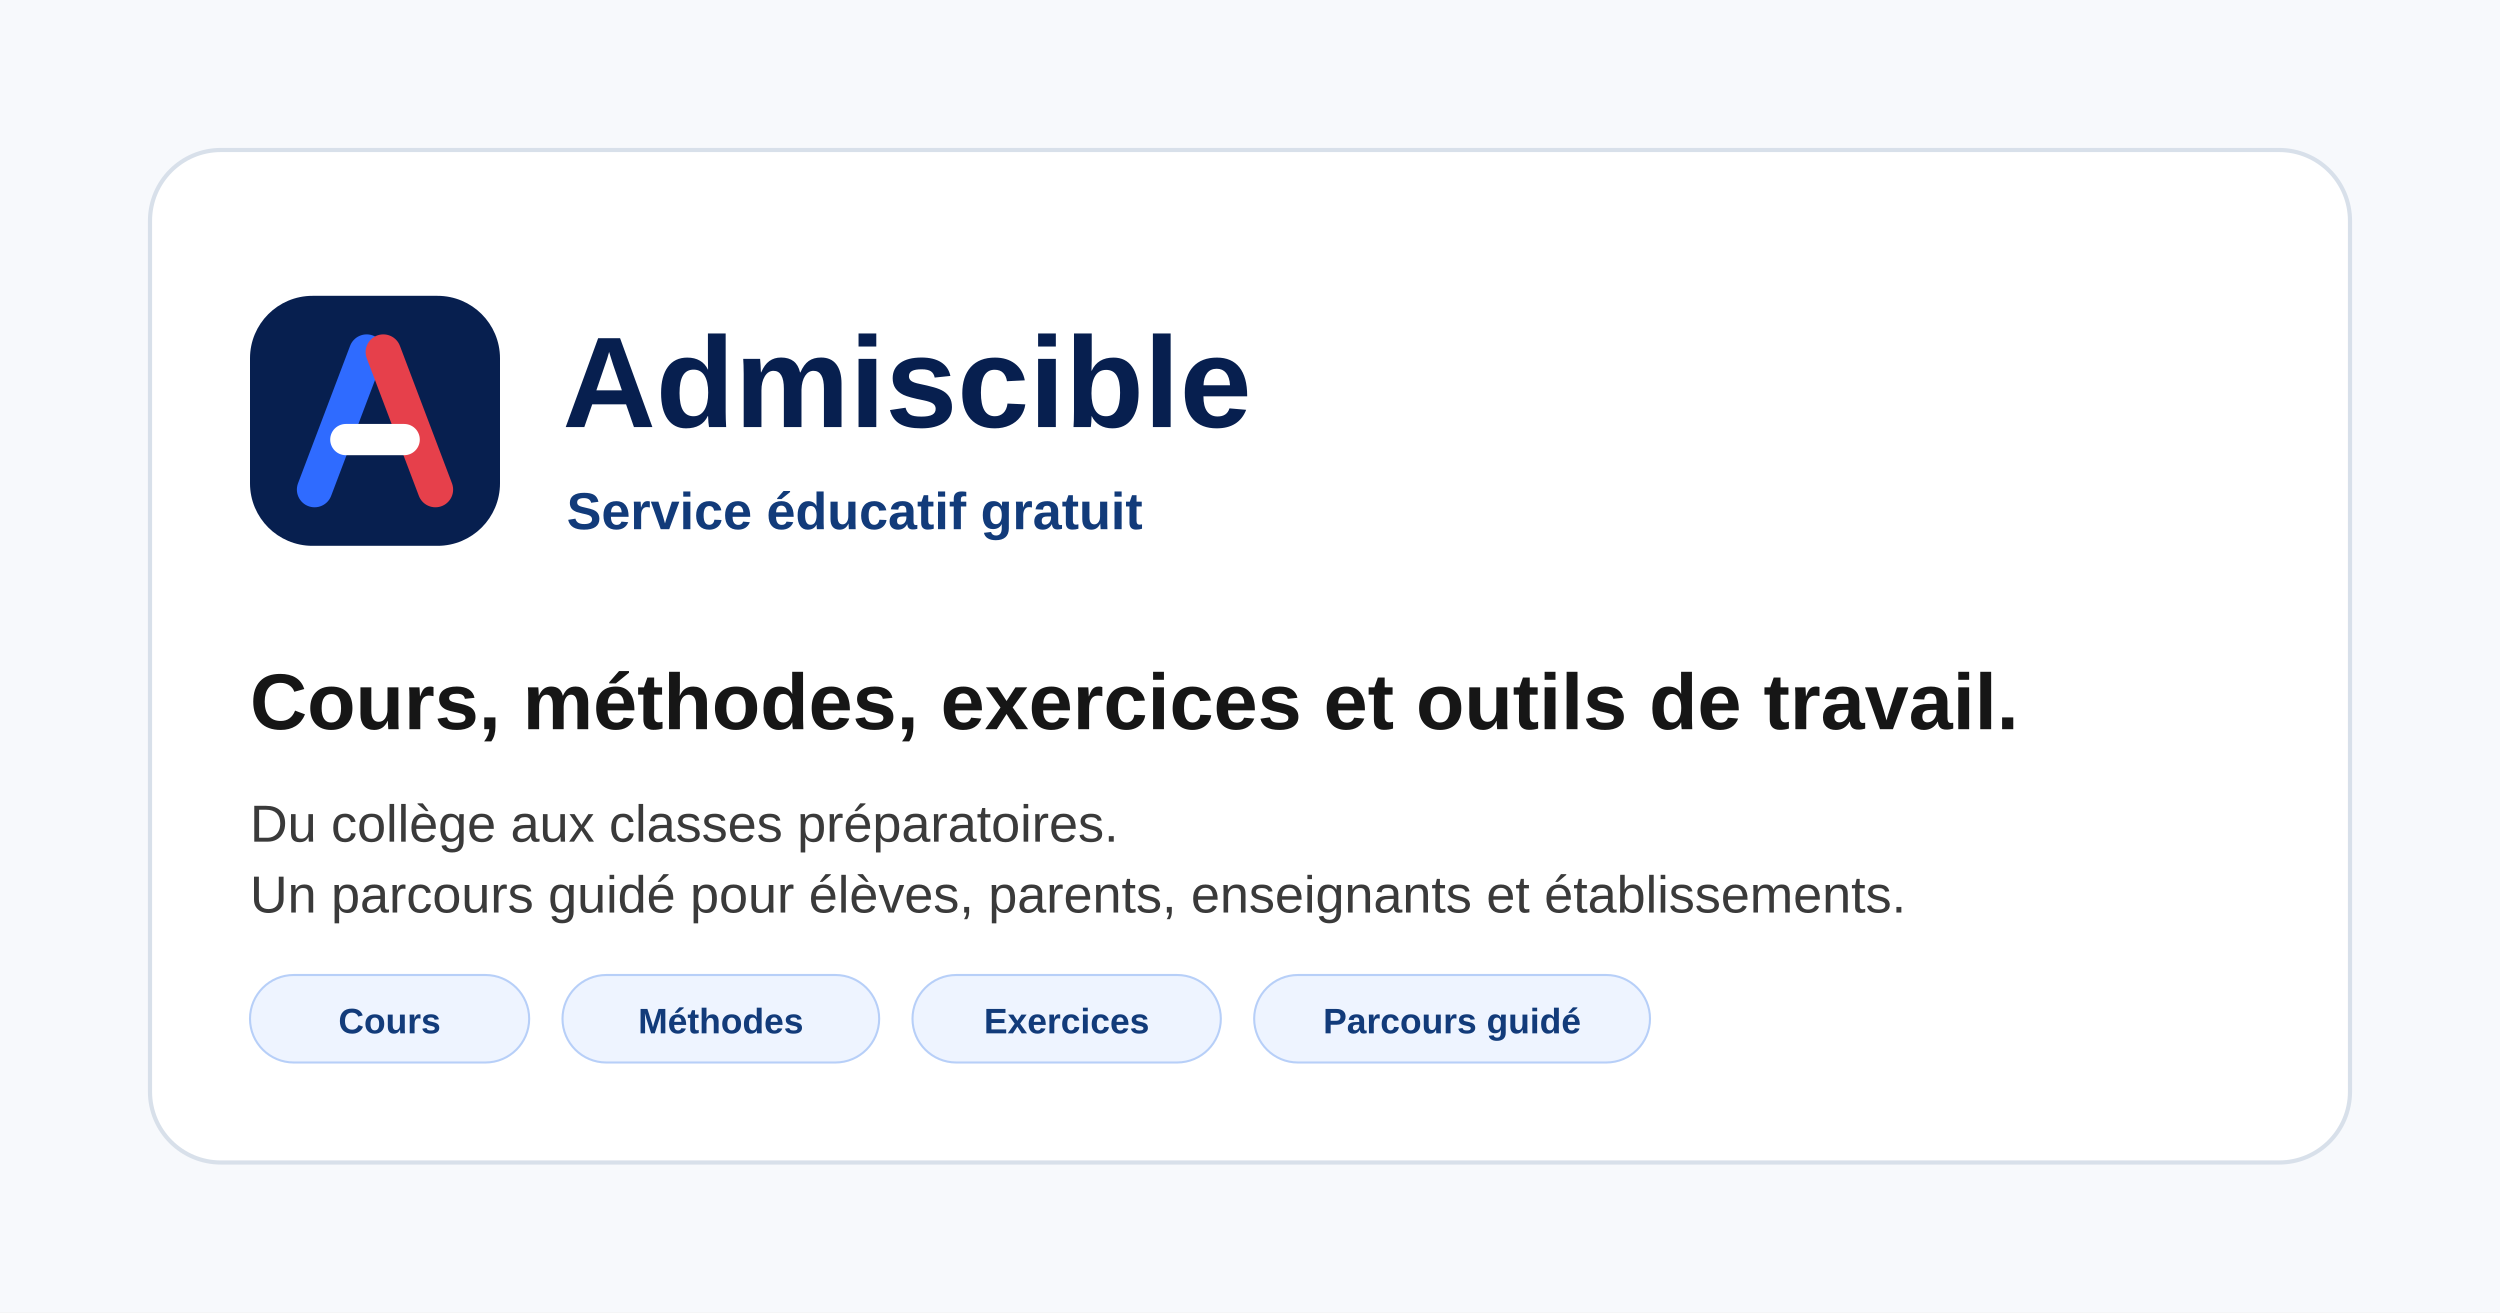
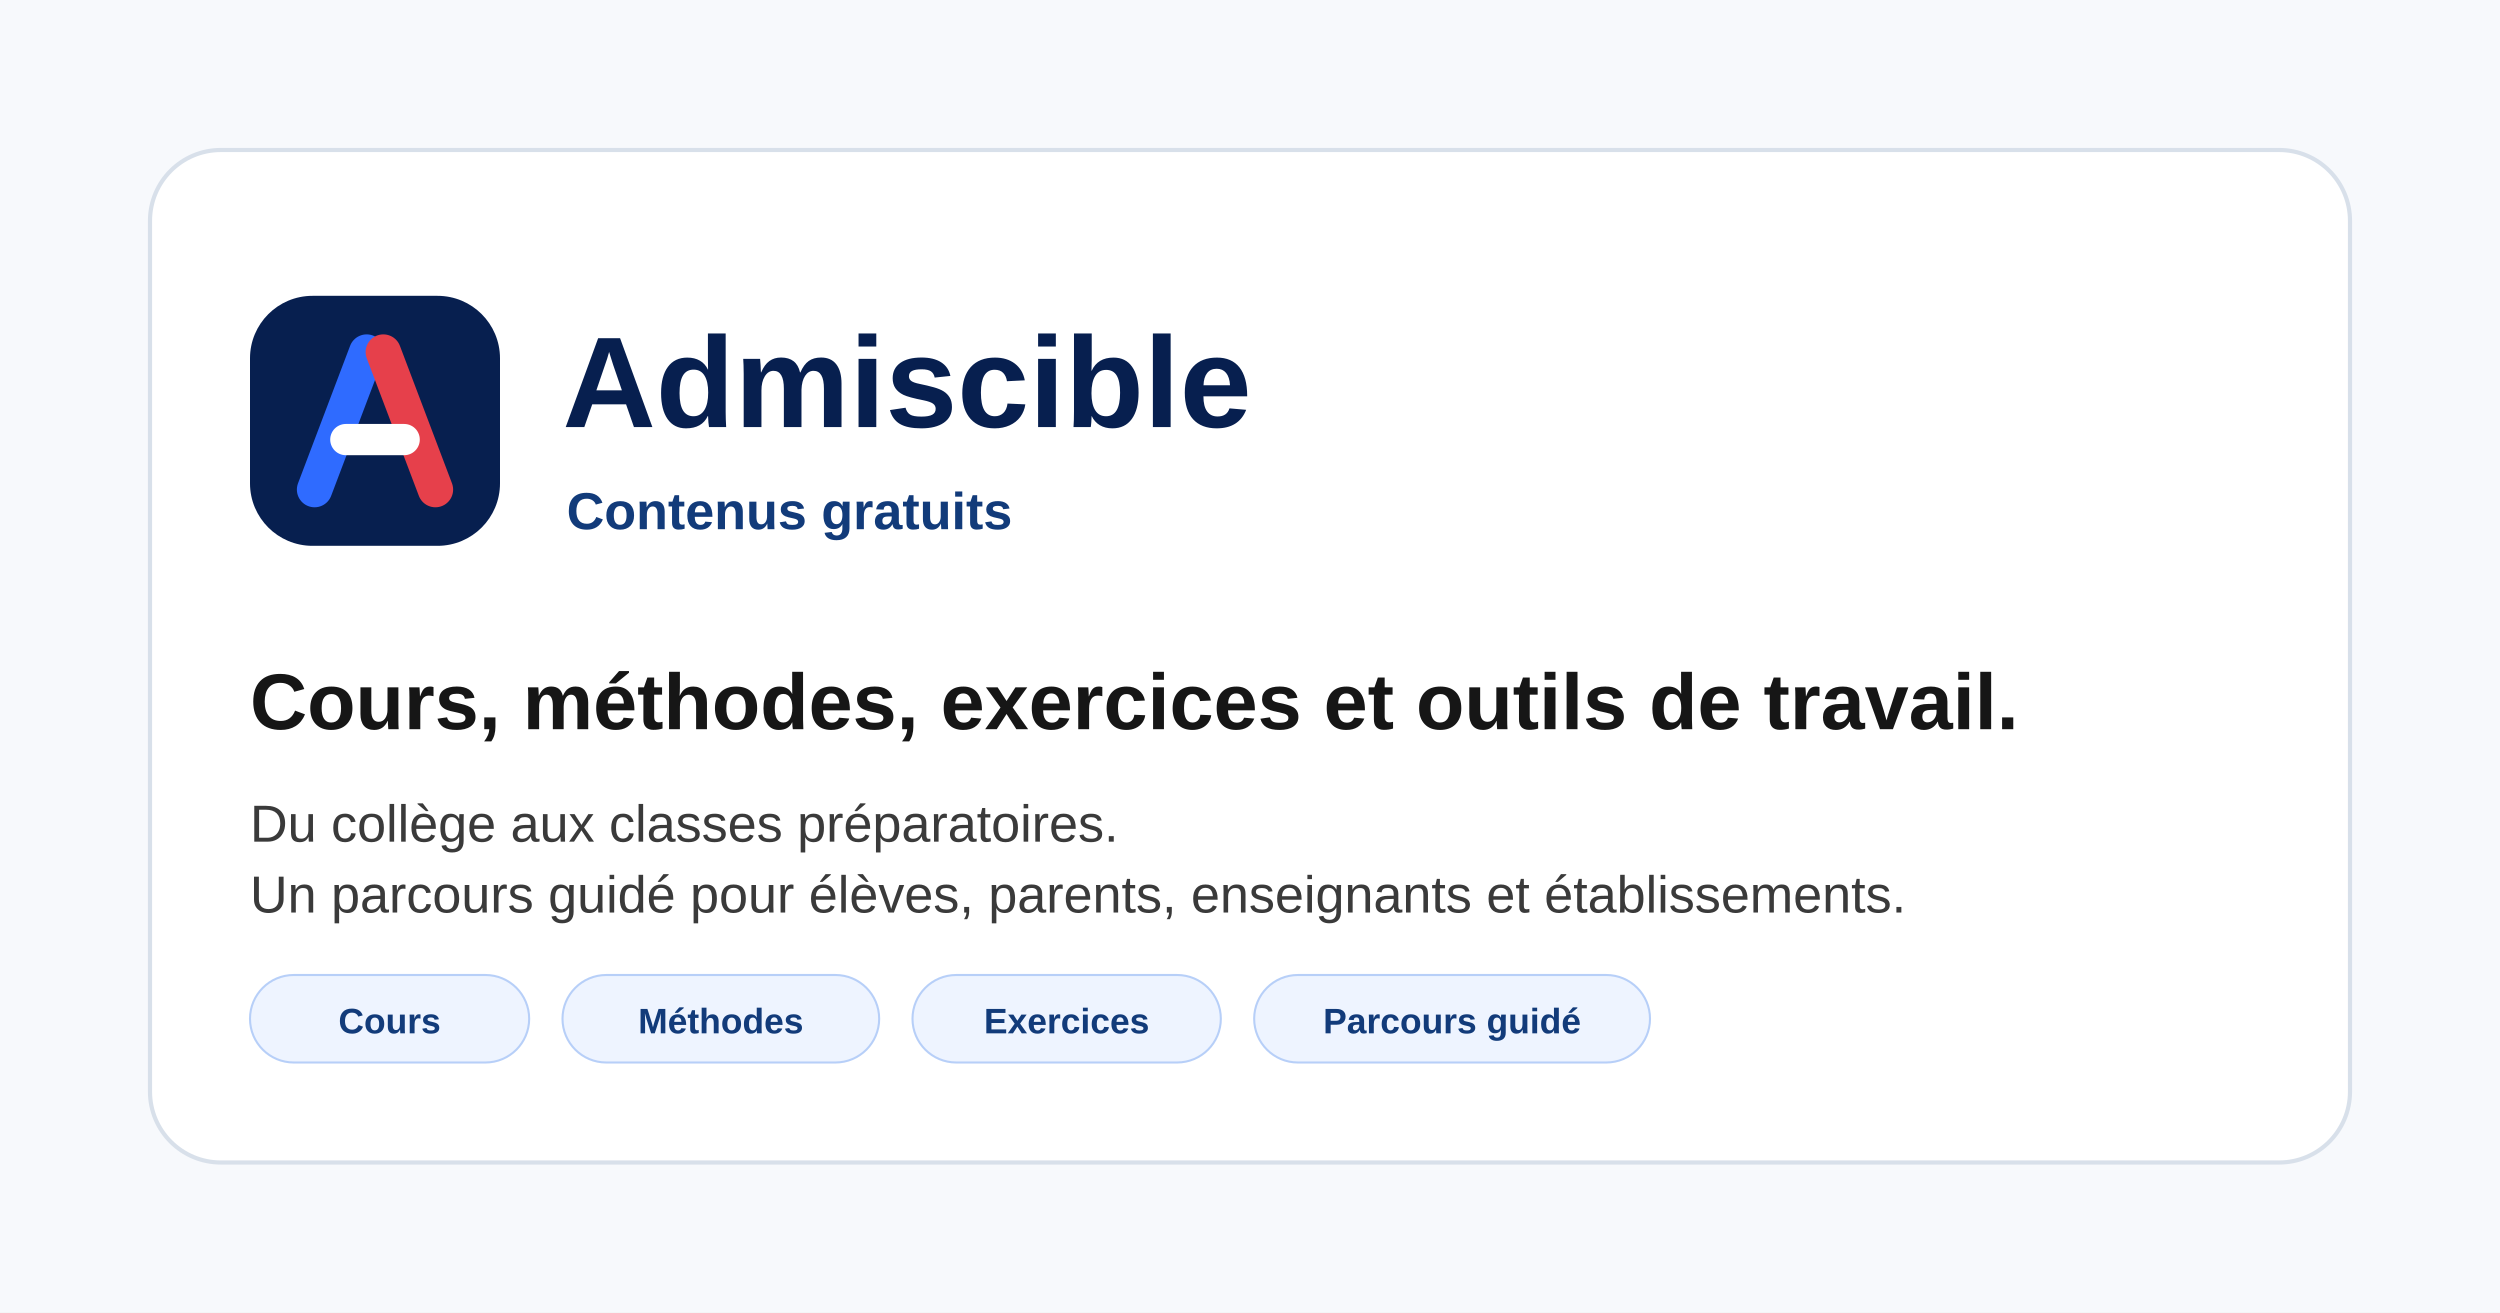
<svg xmlns="http://www.w3.org/2000/svg" width="1200" height="630" viewBox="0 0 1200 630" role="img" aria-label="Admiscible">
  <rect width="1200" height="630" fill="#f7f9fc" />
  <rect x="72" y="72" width="1056" height="486" rx="34" fill="#ffffff" stroke="#d8e0ea" stroke-width="2" />
  <rect x="120" y="142" width="120" height="120" rx="30" fill="#071f4f" />
  <path d="M151 235L176 169" fill="none" stroke="#2f6bff" stroke-width="17" stroke-linecap="round" stroke-linejoin="round" />
  <path d="M209 235L184 169" fill="none" stroke="#e6404b" stroke-width="17" stroke-linecap="round" stroke-linejoin="round" />
  <path d="M166 211H194" fill="none" stroke="#ffffff" stroke-width="15" stroke-linecap="round" />
  <text x="270" y="205" font-family="Marianne, Arial, sans-serif" font-size="62" font-weight="800" fill="#071f4f">Admiscible</text>
-   <text x="272" y="254" font-family="Marianne, Arial, sans-serif" font-size="25" font-weight="700" fill="#123b7a">Service éducatif gratuit</text>
+   <text x="272" y="254" font-family="Marianne, Arial, sans-serif" font-size="25" font-weight="700" fill="#123b7a">Contenus gratuits</text>
  <text x="120" y="350" font-family="Marianne, Arial, sans-serif" font-size="38" font-weight="800" fill="#161616">Cours, méthodes, exercices et outils de travail.</text>
  <text x="120" y="404" font-family="Marianne, Arial, sans-serif" font-size="25" font-weight="400" fill="#3a3a3a">Du collège aux classes préparatoires.</text>
  <text x="120" y="438" font-family="Marianne, Arial, sans-serif" font-size="25" font-weight="400" fill="#3a3a3a">Un parcours guidé pour élèves, parents, enseignants et établissements.</text>
  <g>
    <rect x="120" y="468" width="134" height="42" rx="21" fill="#eef4ff" stroke="#b7cff8" />
    <text x="187" y="496" text-anchor="middle" font-family="Marianne, Arial, sans-serif" font-size="17" font-weight="800" fill="#123b7a">Cours</text>
    <rect x="270" y="468" width="152" height="42" rx="21" fill="#eef4ff" stroke="#b7cff8" />
    <text x="346" y="496" text-anchor="middle" font-family="Marianne, Arial, sans-serif" font-size="17" font-weight="800" fill="#123b7a">Méthodes</text>
    <rect x="438" y="468" width="148" height="42" rx="21" fill="#eef4ff" stroke="#b7cff8" />
    <text x="512" y="496" text-anchor="middle" font-family="Marianne, Arial, sans-serif" font-size="17" font-weight="800" fill="#123b7a">Exercices</text>
    <rect x="602" y="468" width="190" height="42" rx="21" fill="#eef4ff" stroke="#b7cff8" />
    <text x="697" y="496" text-anchor="middle" font-family="Marianne, Arial, sans-serif" font-size="17" font-weight="800" fill="#123b7a">Parcours guidé</text>
  </g>
</svg>
